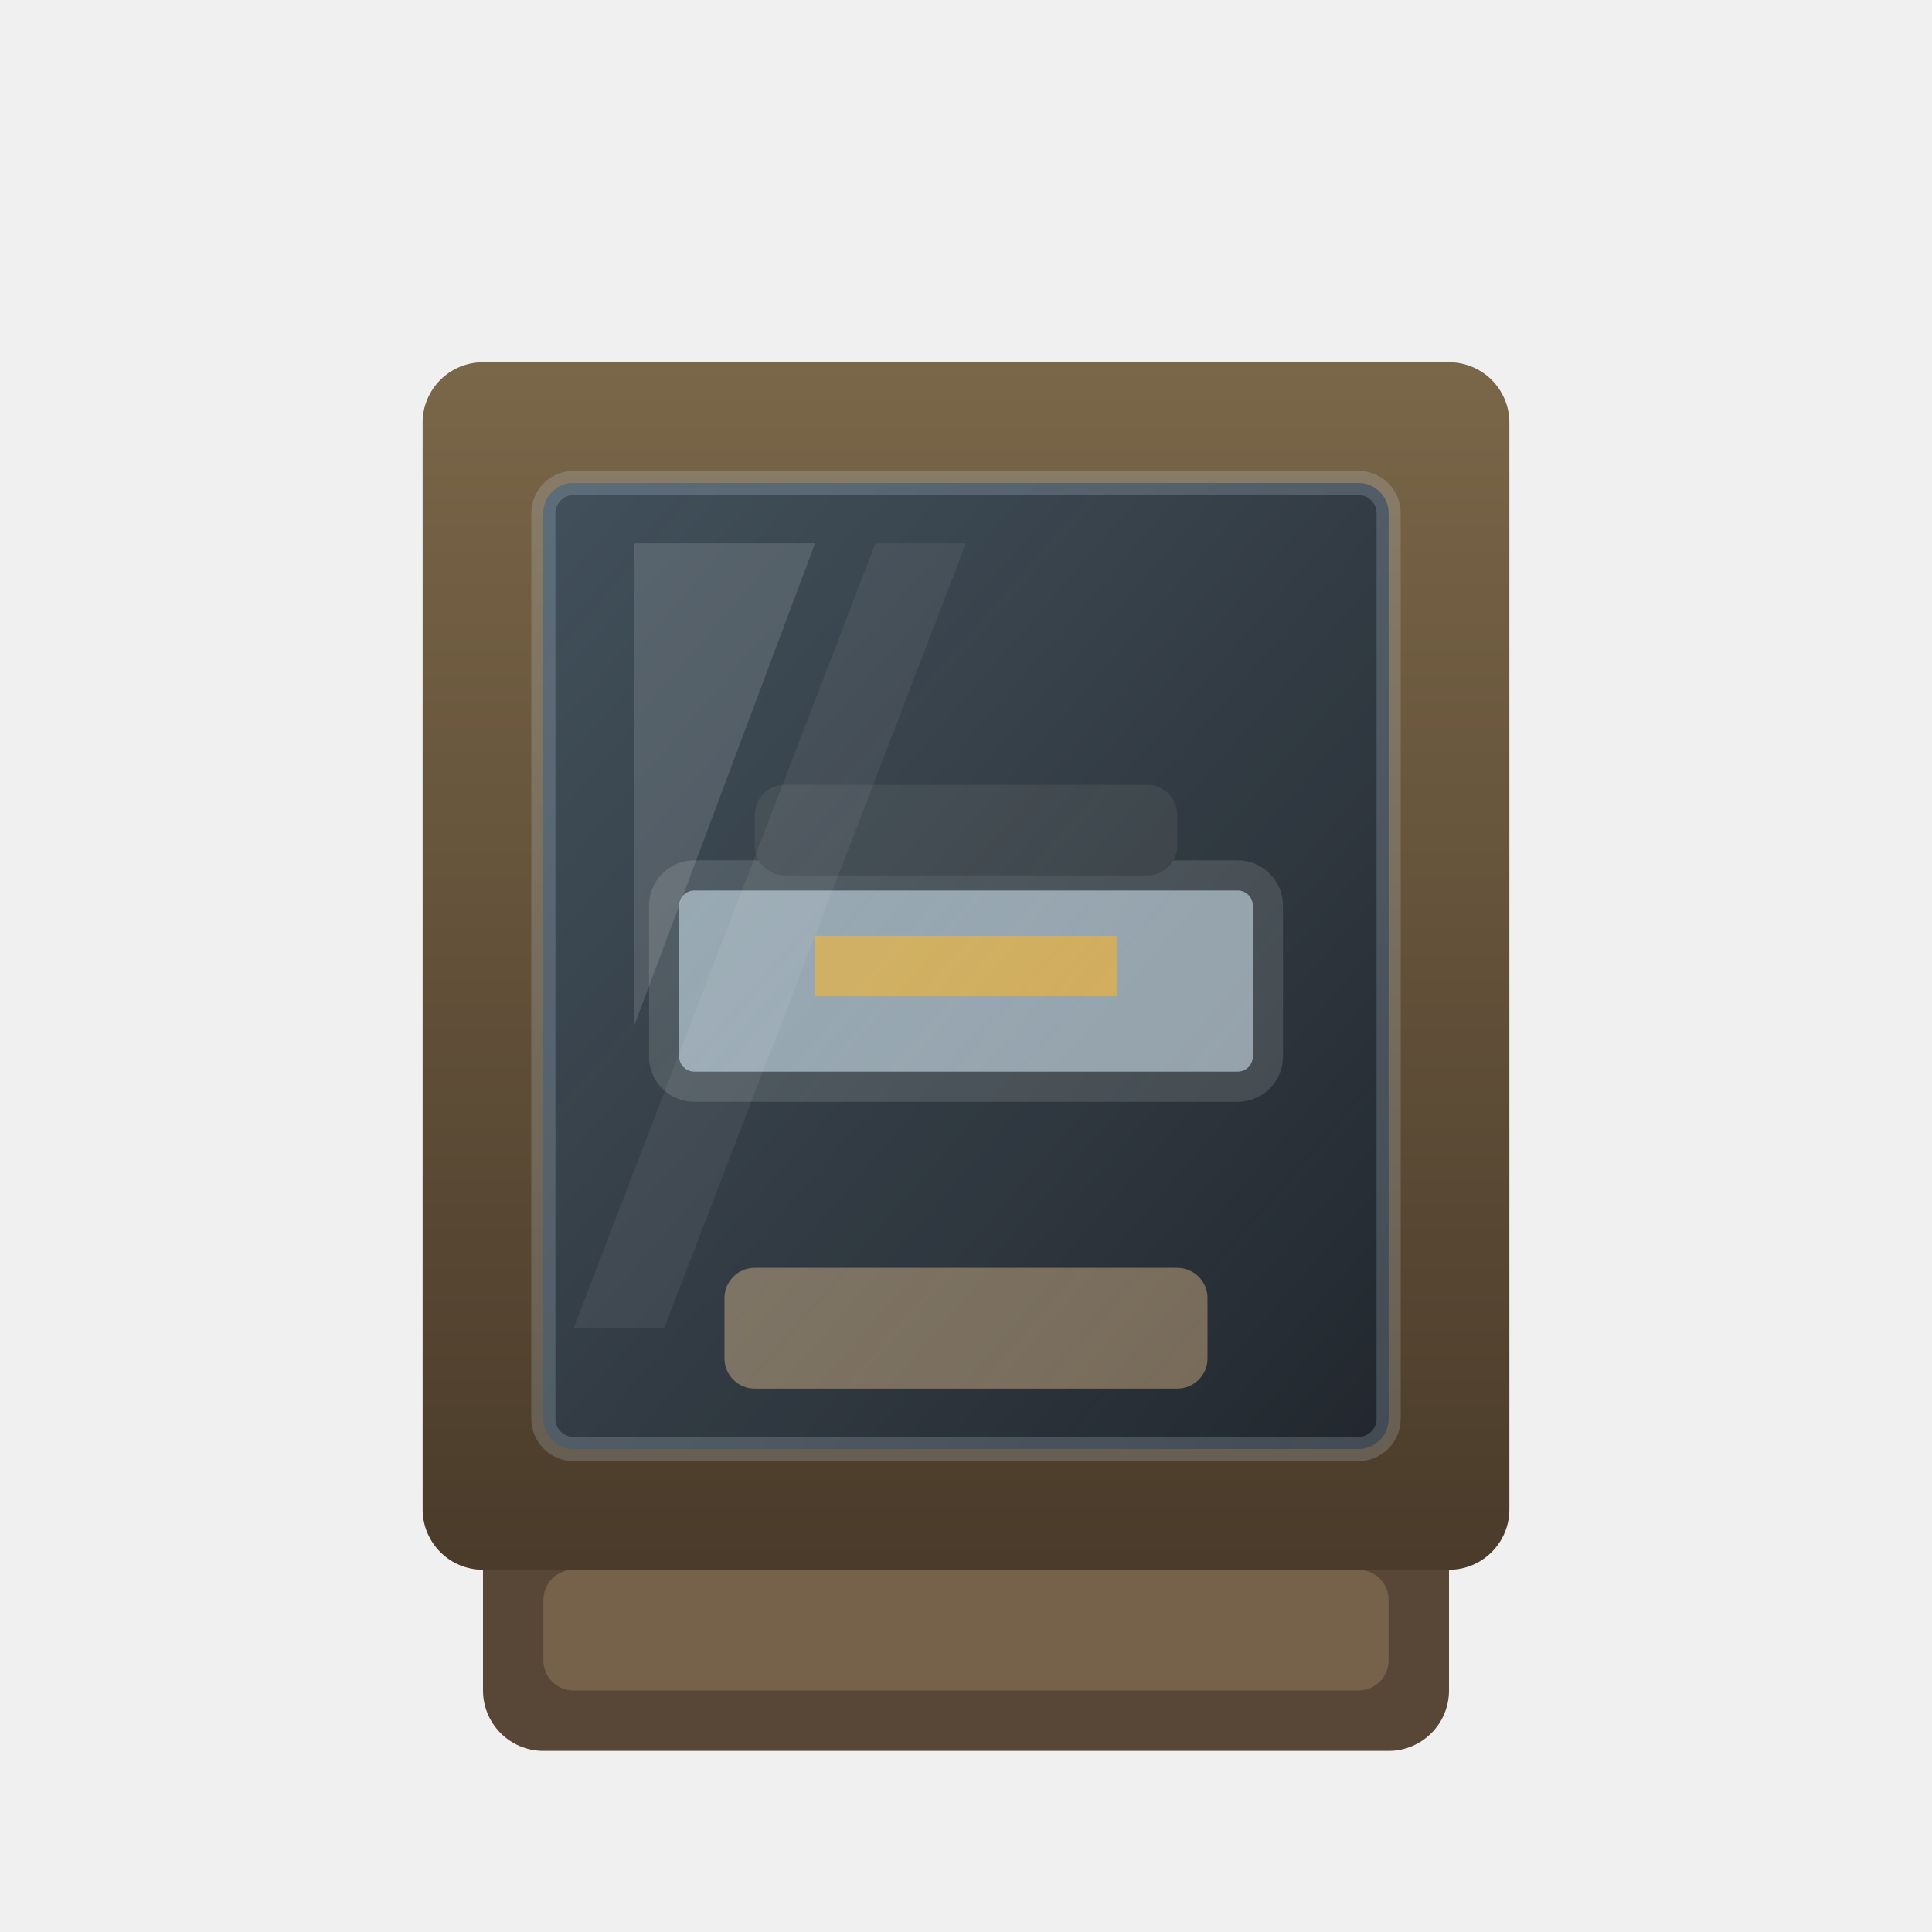
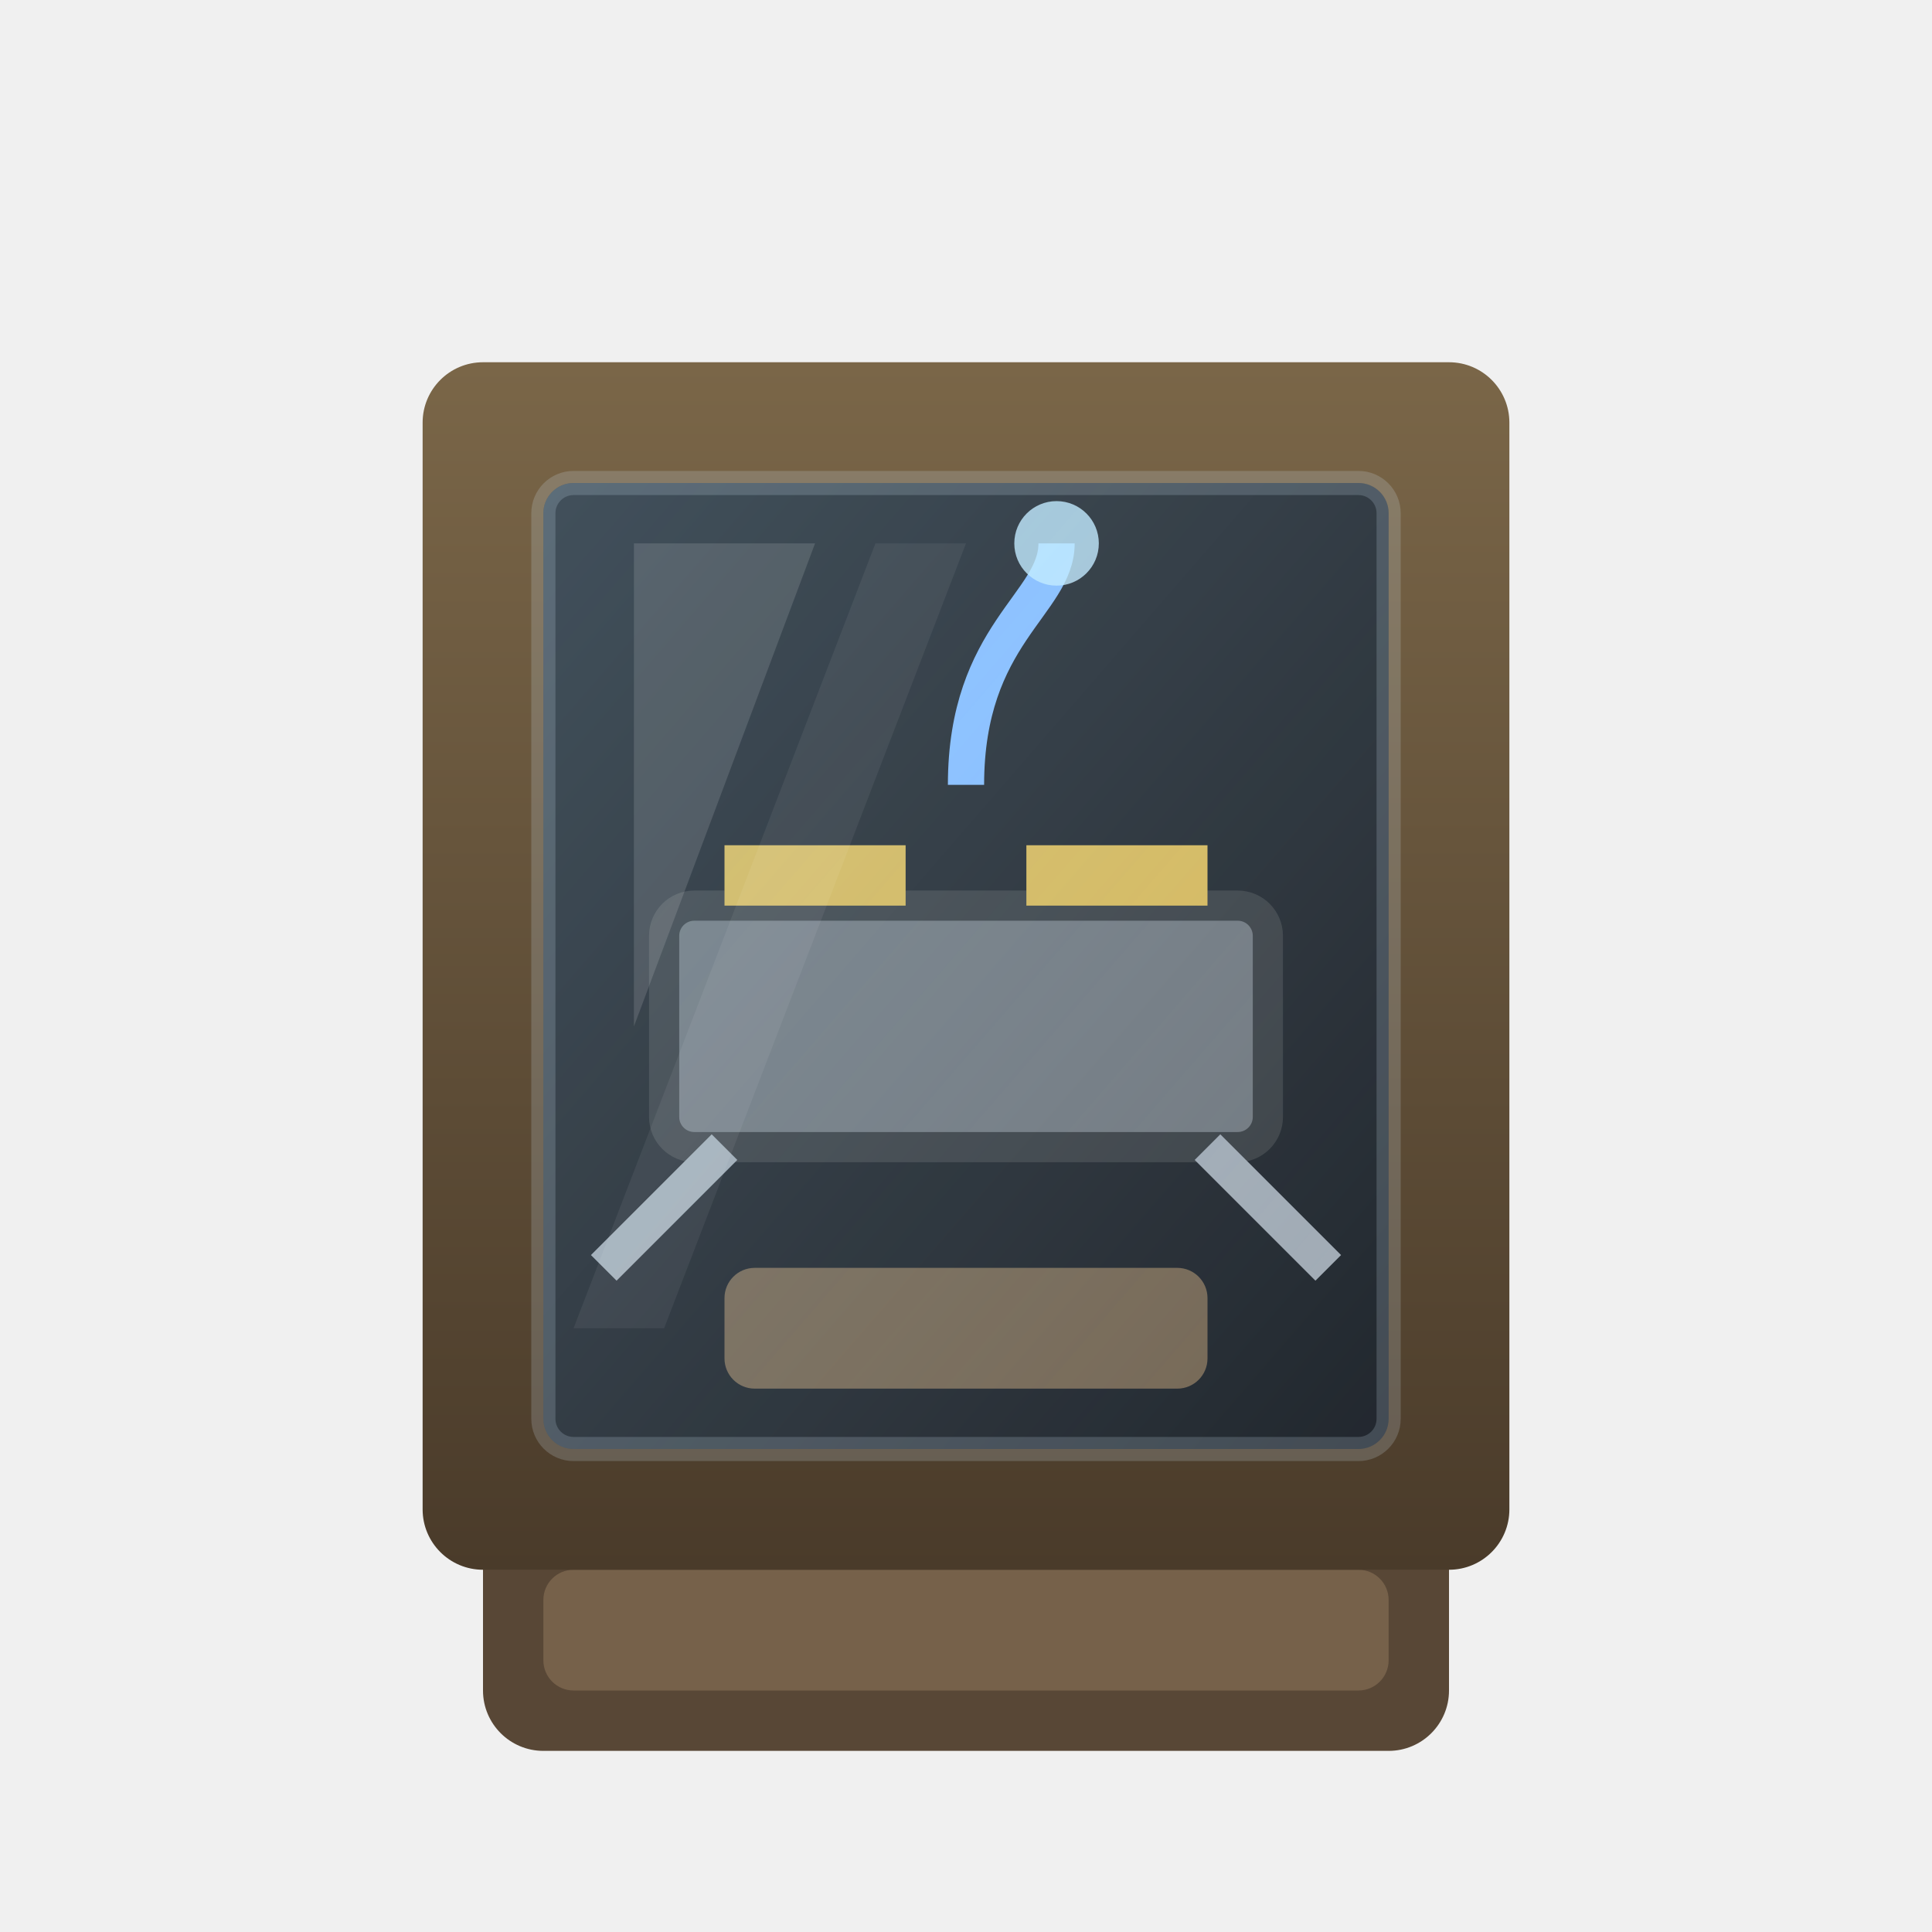
<svg xmlns="http://www.w3.org/2000/svg" viewBox="0 0 64 64">
  <defs>
-     <linearGradient id="bg" x1="0" y1="0" x2="0" y2="1">
-       <stop offset="0" stop-color="#2b2f3a" />
-       <stop offset="1" stop-color="#171a20" />
-     </linearGradient>
    <linearGradient id="frame" x1="0" y1="0" x2="0" y2="1">
      <stop offset="0" stop-color="#7a6648" />
      <stop offset="1" stop-color="#4a3b2a" />
    </linearGradient>
    <linearGradient id="glass" x1="0" y1="0" x2="1" y2="1">
      <stop offset="0" stop-color="#bfe9ff" stop-opacity="0.28" />
      <stop offset="1" stop-color="#e8f8ff" stop-opacity="0.08" />
    </linearGradient>
  </defs>
  <rect x="16" y="50" width="32" height="8" rx="2" fill="#584736" />
  <rect x="18" y="52" width="28" height="4" rx="1" fill="#76614a" />
  <rect x="14" y="12" width="36" height="40" rx="2" fill="url(#frame)" />
  <rect x="18" y="16" width="28" height="32" rx="1" fill="#10151c" />
+   <rect x="22" y="30" width="20" height="8" rx="1" fill="#666c73" stroke="#2b2f34" stroke-width="1" />
+   <rect x="24" y="28" width="6" height="2" fill="#d5b24b" />
+   <rect x="34" y="28" width="6" height="2" fill="#d5b24b" />
+   <path d="M24 38 L20 42 M40 38 L44 42" stroke="#9aa3ad" stroke-width="1.2" />
+   <path d="M32 26 C32 21,35 20,35 18" stroke="#7db7ff" stroke-width="1.2" fill="none" />
+   <circle cx="35" cy="18" r="1.4" fill="#bfe9ff" fill-opacity="0.8" />
  <rect x="24" y="42" width="16" height="4" rx="1" fill="#6b5a45" />
-   <rect x="22" y="29" width="20" height="7" rx="1" fill="#8a969f" stroke="#2e3338" stroke-width="1" />
-   <rect x="25" y="26" width="14" height="3" rx="1" fill="#202428" />
-   <rect x="27" y="31" width="10" height="2" fill="#d0a13f" />
  <rect x="18" y="16" width="28" height="32" rx="1" fill="url(#glass)" stroke="#d8f3ff" stroke-opacity="0.18" stroke-width="0.8" />
  <path d="M21 18 L27 18 L21 34 Z" fill="#ffffff" fill-opacity="0.13" />
  <path d="M29 18 L32 18 L22 44 L19 44 Z" fill="#ffffff" fill-opacity="0.06" />
</svg>
